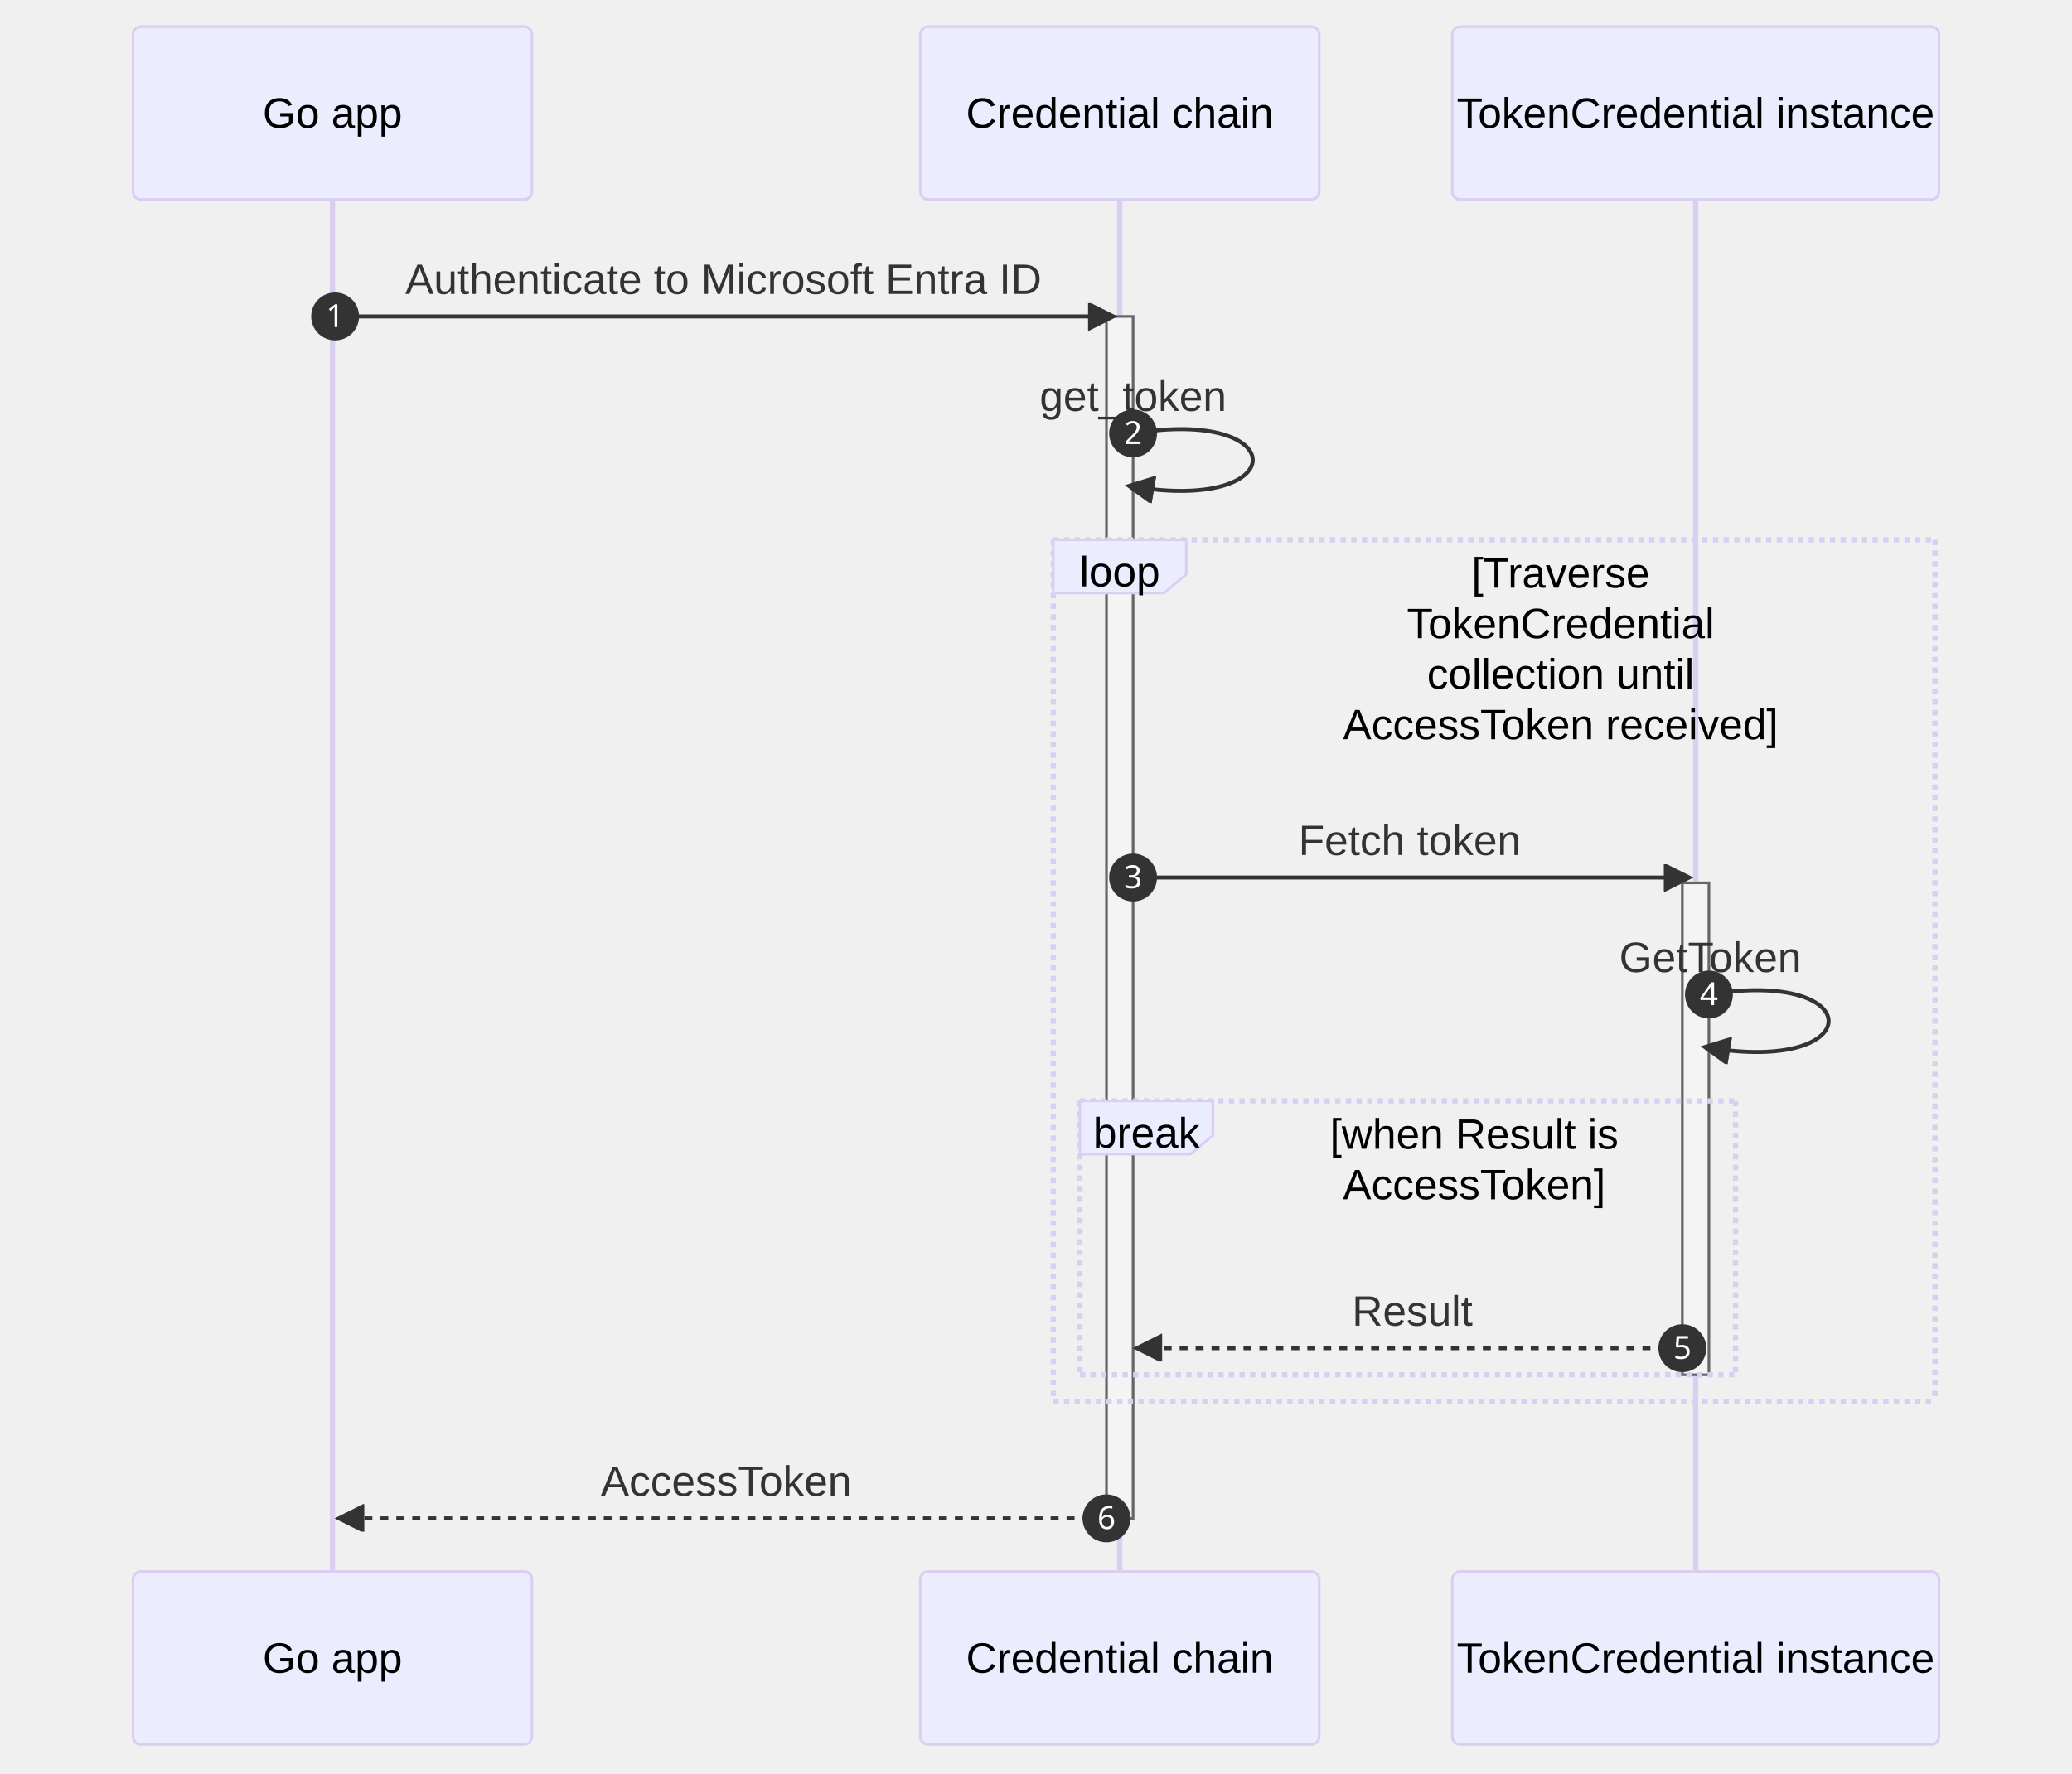
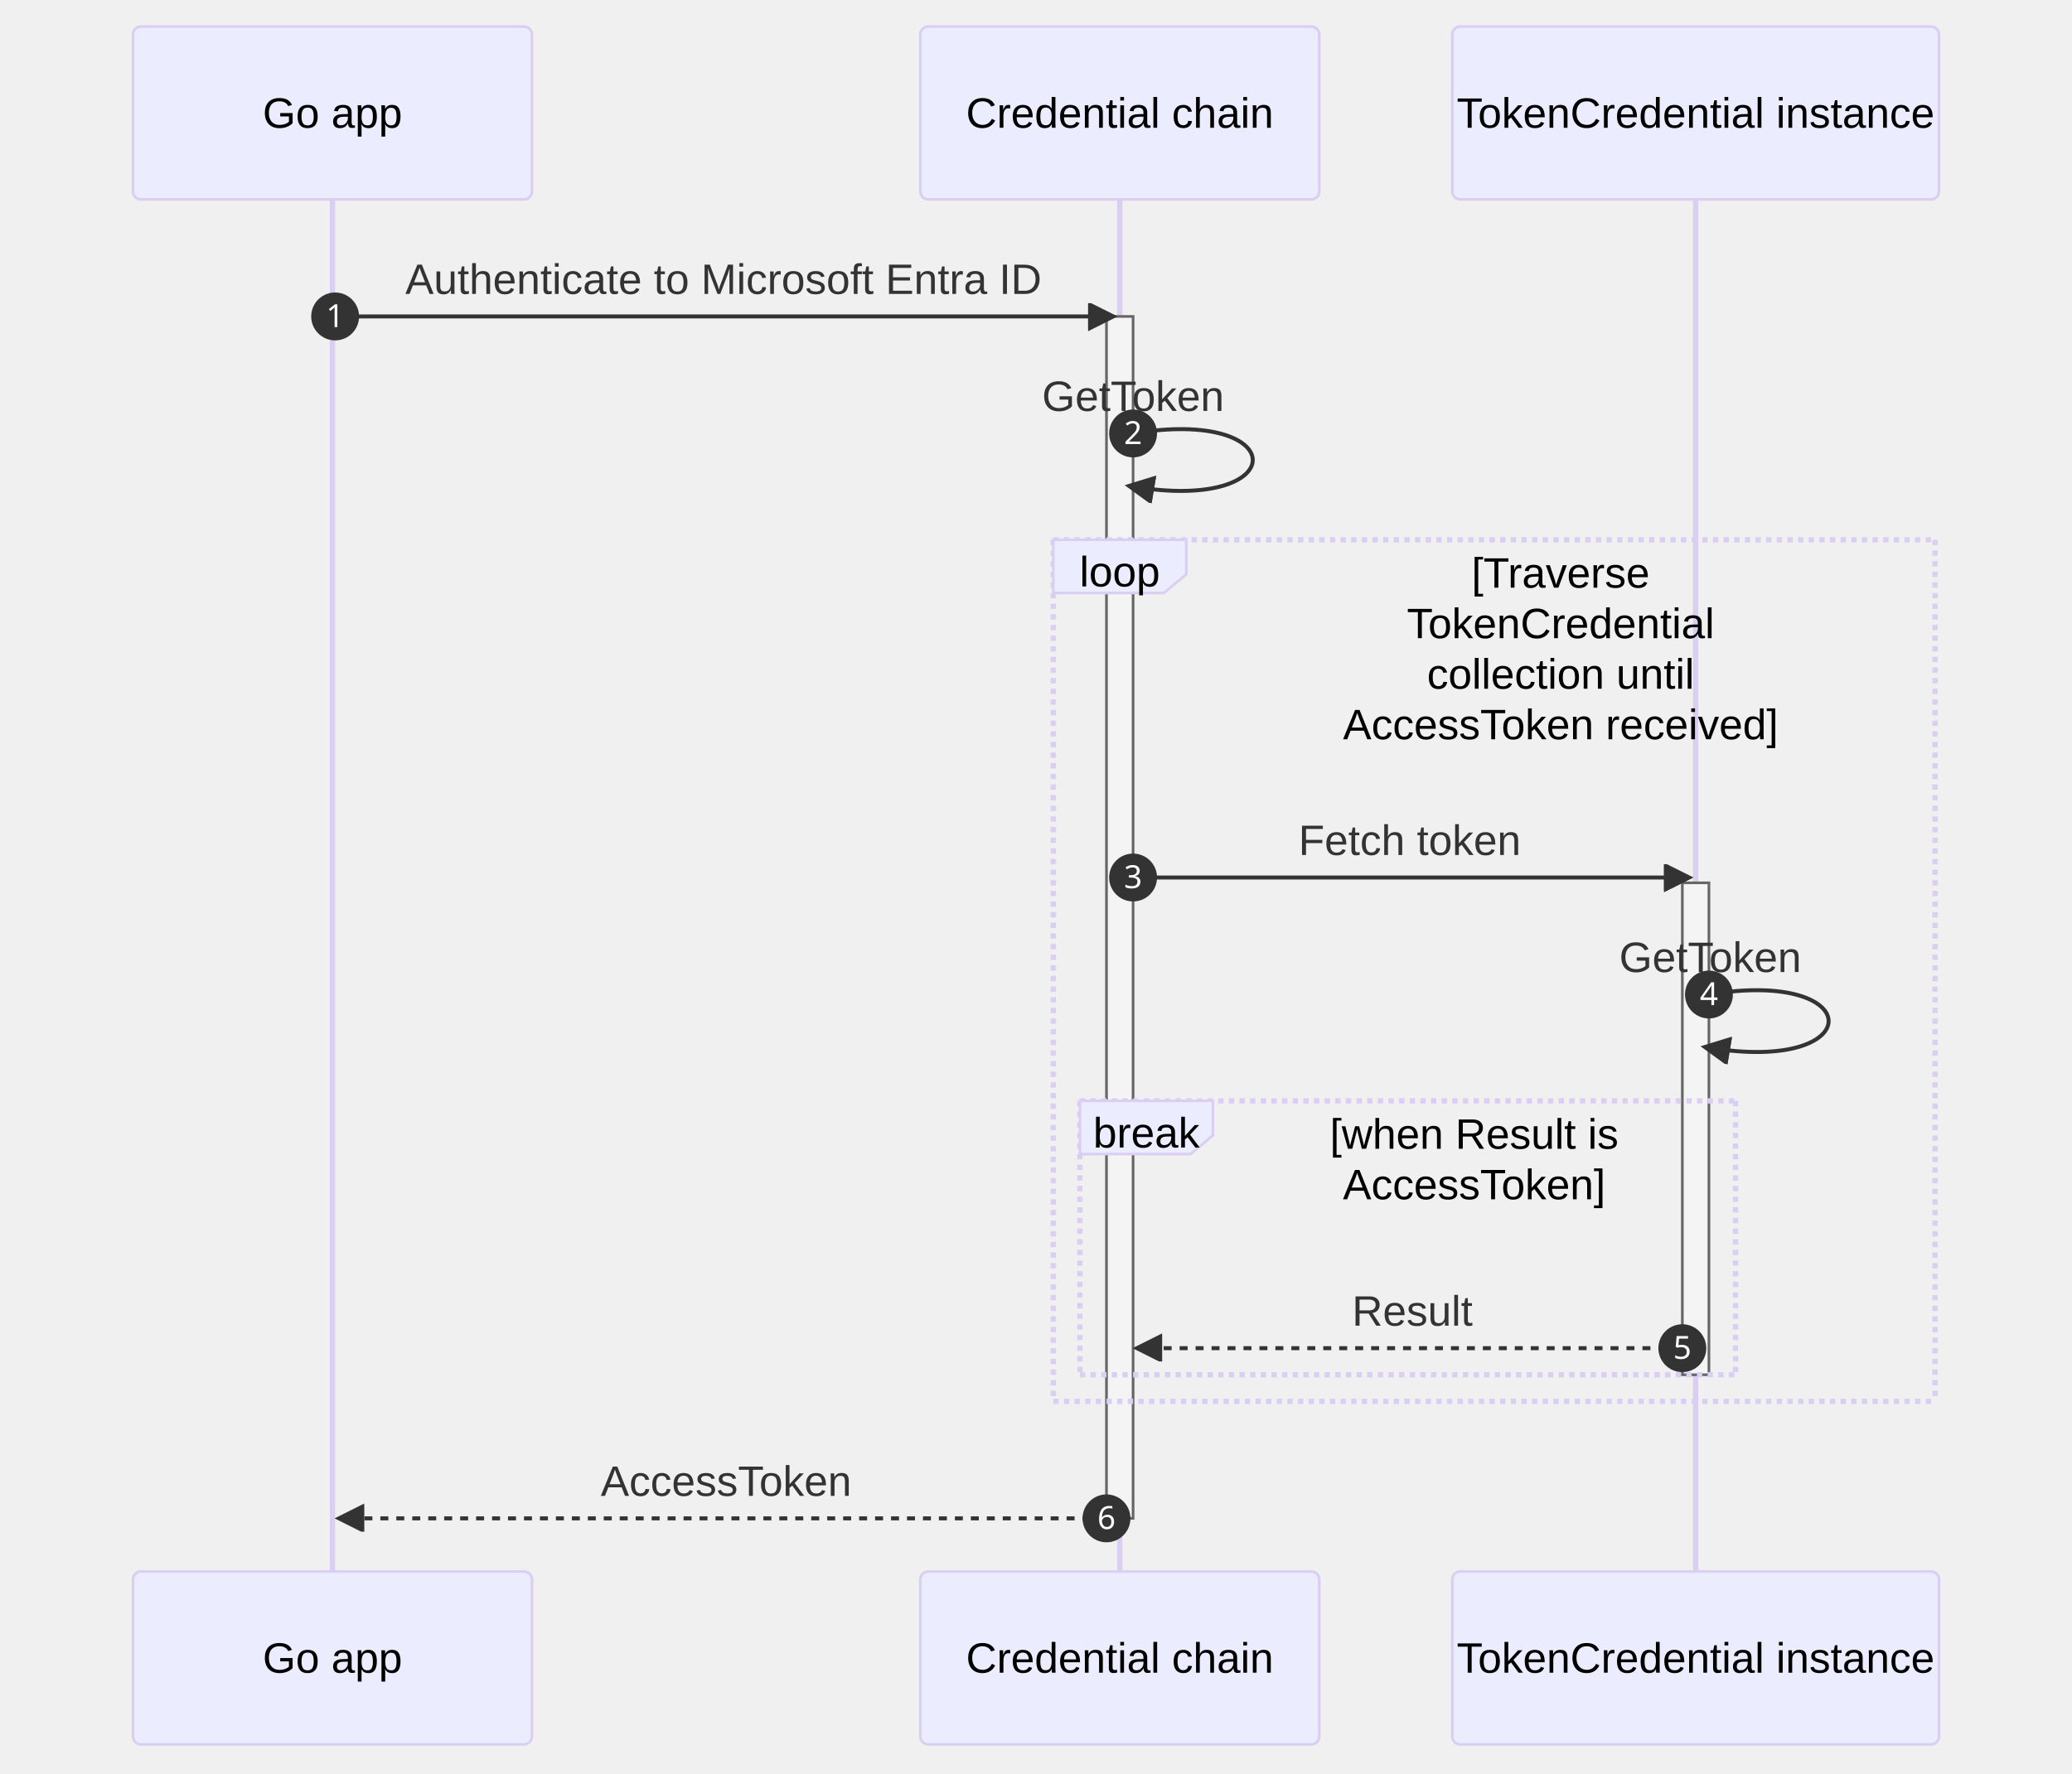
<svg xmlns="http://www.w3.org/2000/svg" aria-roledescription="sequence" role="graphics-document document" viewBox="-50 -10 779 667" style="max-width: 779px; background-color: white;" width="100%" id="my-svg">
  <g>
    <rect class="actor actor-bottom" ry="3" rx="3" name="C" height="65" width="183" stroke="#666" fill="#eaeaea" y="581" x="496" />
    <text style="text-anchor: middle; font-size: 16px; font-weight: 400;" class="actor" alignment-baseline="central" dominant-baseline="central" y="613.5" x="587.5">
      <tspan dy="0" x="587.5">TokenCredential instance</tspan>
    </text>
  </g>
  <g>
    <rect class="actor actor-bottom" ry="3" rx="3" name="B" height="65" width="150" stroke="#666" fill="#eaeaea" y="581" x="296" />
    <text style="text-anchor: middle; font-size: 16px; font-weight: 400;" class="actor" alignment-baseline="central" dominant-baseline="central" y="613.5" x="371">
      <tspan dy="0" x="371">Credential chain</tspan>
    </text>
  </g>
  <g>
    <rect class="actor actor-bottom" ry="3" rx="3" name="A" height="65" width="150" stroke="#666" fill="#eaeaea" y="581" x="0" />
    <text style="text-anchor: middle; font-size: 16px; font-weight: 400;" class="actor" alignment-baseline="central" dominant-baseline="central" y="613.5" x="75">
      <tspan dy="0" x="75">Go app</tspan>
    </text>
  </g>
  <g>
    <line stroke="#999" stroke-width="0.5px" class="200" y2="581" x2="587.5" y1="5" x1="587.5" id="actor2" />
    <g id="root-2">
      <rect class="actor actor-top" ry="3" rx="3" name="C" height="65" width="183" stroke="#666" fill="#eaeaea" y="0" x="496" />
      <text style="text-anchor: middle; font-size: 16px; font-weight: 400;" class="actor" alignment-baseline="central" dominant-baseline="central" y="32.5" x="587.5">
        <tspan dy="0" x="587.5">TokenCredential instance</tspan>
      </text>
    </g>
  </g>
  <g>
    <line stroke="#999" stroke-width="0.5px" class="200" y2="581" x2="371" y1="5" x1="371" id="actor1" />
    <g id="root-1">
      <rect class="actor actor-top" ry="3" rx="3" name="B" height="65" width="150" stroke="#666" fill="#eaeaea" y="0" x="296" />
      <text style="text-anchor: middle; font-size: 16px; font-weight: 400;" class="actor" alignment-baseline="central" dominant-baseline="central" y="32.5" x="371">
        <tspan dy="0" x="371">Credential chain</tspan>
      </text>
    </g>
  </g>
  <g>
    <line stroke="#999" stroke-width="0.5px" class="200" y2="581" x2="75" y1="5" x1="75" id="actor0" />
    <g id="root-0">
      <rect class="actor actor-top" ry="3" rx="3" name="A" height="65" width="150" stroke="#666" fill="#eaeaea" y="0" x="0" />
      <text style="text-anchor: middle; font-size: 16px; font-weight: 400;" class="actor" alignment-baseline="central" dominant-baseline="central" y="32.5" x="75">
        <tspan dy="0" x="75">Go app</tspan>
      </text>
    </g>
  </g>
  <style>#my-svg{font-family:"trebuchet ms",verdana,arial,sans-serif;font-size:16px;fill:#333;}#my-svg .error-icon{fill:#552222;}#my-svg .error-text{fill:#552222;stroke:#552222;}#my-svg .edge-thickness-normal{stroke-width:2px;}#my-svg .edge-thickness-thick{stroke-width:3.5px;}#my-svg .edge-pattern-solid{stroke-dasharray:0;}#my-svg .edge-pattern-dashed{stroke-dasharray:3;}#my-svg .edge-pattern-dotted{stroke-dasharray:2;}#my-svg .marker{fill:#333333;stroke:#333333;}#my-svg .marker.cross{stroke:#333333;}#my-svg svg{font-family:"trebuchet ms",verdana,arial,sans-serif;font-size:16px;}#my-svg .actor{stroke:hsl(259.626, 59.777%, 87.902%);fill:#ECECFF;}#my-svg text.actor&gt;tspan{fill:black;stroke:none;}#my-svg .actor-line{stroke:grey;}#my-svg .messageLine0{stroke-width:1.5;stroke-dasharray:none;stroke:#333;}#my-svg .messageLine1{stroke-width:1.5;stroke-dasharray:2,2;stroke:#333;}#my-svg #arrowhead path{fill:#333;stroke:#333;}#my-svg .sequenceNumber{fill:white;}#my-svg #sequencenumber{fill:#333;}#my-svg #crosshead path{fill:#333;stroke:#333;}#my-svg .messageText{fill:#333;stroke:none;}#my-svg .labelBox{stroke:hsl(259.626, 59.777%, 87.902%);fill:#ECECFF;}#my-svg .labelText,#my-svg .labelText&gt;tspan{fill:black;stroke:none;}#my-svg .loopText,#my-svg .loopText&gt;tspan{fill:black;stroke:none;}#my-svg .loopLine{stroke-width:2px;stroke-dasharray:2,2;stroke:hsl(259.626, 59.777%, 87.902%);fill:hsl(259.626, 59.777%, 87.902%);}#my-svg .note{stroke:#aaaa33;fill:#fff5ad;}#my-svg .noteText,#my-svg .noteText&gt;tspan{fill:black;stroke:none;}#my-svg .activation0{fill:#f4f4f4;stroke:#666;}#my-svg .activation1{fill:#f4f4f4;stroke:#666;}#my-svg .activation2{fill:#f4f4f4;stroke:#666;}#my-svg .actorPopupMenu{position:absolute;}#my-svg .actorPopupMenuPanel{position:absolute;fill:#ECECFF;box-shadow:0px 8px 16px 0px rgba(0,0,0,0.2);filter:drop-shadow(3px 5px 2px rgb(0 0 0 / 0.4));}#my-svg .actor-man line{stroke:hsl(259.626, 59.777%, 87.902%);fill:#ECECFF;}#my-svg .actor-man circle,#my-svg line{stroke:hsl(259.626, 59.777%, 87.902%);fill:#ECECFF;stroke-width:2px;}#my-svg :root{--mermaid-font-family:"trebuchet ms",verdana,arial,sans-serif;}</style>
  <g />
  <defs>
    <symbol height="24" width="24" id="computer">
      <path d="M2 2v13h20v-13h-20zm18 11h-16v-9h16v9zm-10.228 6l.466-1h3.524l.467 1h-4.457zm14.228 3h-24l2-6h2.104l-1.33 4h18.45l-1.297-4h2.073l2 6zm-5-10h-14v-7h14v7z" transform="scale(.5)" />
    </symbol>
  </defs>
  <defs>
    <symbol clip-rule="evenodd" fill-rule="evenodd" id="database">
      <path d="M12.258.001l.256.004.255.005.253.008.251.01.249.012.247.015.246.016.242.019.241.02.239.023.236.024.233.027.231.028.229.031.225.032.223.034.22.036.217.038.214.04.211.041.208.043.205.045.201.046.198.048.194.05.191.051.187.053.183.054.18.056.175.057.172.059.168.06.163.061.16.063.155.064.15.066.074.033.073.033.071.034.07.034.069.035.068.035.067.035.066.035.064.036.064.036.062.036.06.036.06.037.058.037.058.037.055.038.055.038.053.038.052.038.051.039.05.039.048.039.047.039.045.04.044.04.043.04.041.04.04.041.039.041.037.041.036.041.034.041.033.042.032.042.03.042.029.042.027.042.026.043.024.043.023.043.021.043.02.043.018.044.017.043.015.044.013.044.012.044.011.045.009.044.007.045.006.045.004.045.002.045.001.045v17l-.001.045-.002.045-.004.045-.006.045-.007.045-.009.044-.011.045-.012.044-.013.044-.015.044-.017.043-.018.044-.02.043-.021.043-.023.043-.024.043-.026.043-.027.042-.029.042-.03.042-.032.042-.033.042-.034.041-.036.041-.037.041-.039.041-.04.041-.041.04-.043.04-.044.04-.045.04-.047.039-.048.039-.05.039-.051.039-.052.038-.053.038-.055.038-.055.038-.058.037-.058.037-.06.037-.06.036-.062.036-.064.036-.064.036-.066.035-.067.035-.068.035-.069.035-.07.034-.071.034-.073.033-.074.033-.15.066-.155.064-.16.063-.163.061-.168.06-.172.059-.175.057-.18.056-.183.054-.187.053-.191.051-.194.05-.198.048-.201.046-.205.045-.208.043-.211.041-.214.04-.217.038-.22.036-.223.034-.225.032-.229.031-.231.028-.233.027-.236.024-.239.023-.241.02-.242.019-.246.016-.247.015-.249.012-.251.01-.253.008-.255.005-.256.004-.258.001-.258-.001-.256-.004-.255-.005-.253-.008-.251-.01-.249-.012-.247-.015-.245-.016-.243-.019-.241-.02-.238-.023-.236-.024-.234-.027-.231-.028-.228-.031-.226-.032-.223-.034-.22-.036-.217-.038-.214-.04-.211-.041-.208-.043-.204-.045-.201-.046-.198-.048-.195-.05-.19-.051-.187-.053-.184-.054-.179-.056-.176-.057-.172-.059-.167-.06-.164-.061-.159-.063-.155-.064-.151-.066-.074-.033-.072-.033-.072-.034-.07-.034-.069-.035-.068-.035-.067-.035-.066-.035-.064-.036-.063-.036-.062-.036-.061-.036-.06-.037-.058-.037-.057-.037-.056-.038-.055-.038-.053-.038-.052-.038-.051-.039-.049-.039-.049-.039-.046-.039-.046-.04-.044-.04-.043-.04-.041-.04-.04-.041-.039-.041-.037-.041-.036-.041-.034-.041-.033-.042-.032-.042-.03-.042-.029-.042-.027-.042-.026-.043-.024-.043-.023-.043-.021-.043-.02-.043-.018-.044-.017-.043-.015-.044-.013-.044-.012-.044-.011-.045-.009-.044-.007-.045-.006-.045-.004-.045-.002-.045-.001-.045v-17l.001-.045.002-.045.004-.045.006-.045.007-.045.009-.044.011-.045.012-.044.013-.044.015-.044.017-.043.018-.044.02-.043.021-.043.023-.043.024-.043.026-.043.027-.042.029-.042.03-.042.032-.042.033-.042.034-.041.036-.041.037-.041.039-.041.04-.041.041-.04.043-.04.044-.04.046-.04.046-.039.049-.039.049-.039.051-.039.052-.038.053-.038.055-.038.056-.038.057-.037.058-.037.06-.037.061-.036.062-.036.063-.036.064-.036.066-.035.067-.035.068-.035.069-.035.07-.034.072-.034.072-.033.074-.033.151-.066.155-.064.159-.063.164-.061.167-.06.172-.059.176-.057.179-.056.184-.054.187-.053.19-.051.195-.05.198-.048.201-.046.204-.045.208-.043.211-.041.214-.04.217-.038.22-.036.223-.034.226-.032.228-.031.231-.028.234-.027.236-.024.238-.023.241-.02.243-.019.245-.016.247-.015.249-.012.251-.01.253-.008.255-.005.256-.004.258-.001.258.001zm-9.258 20.499v.01l.001.021.003.021.004.022.005.021.006.022.007.022.009.023.01.022.011.023.012.023.013.023.015.023.016.024.017.023.018.024.019.024.021.024.022.025.023.024.024.025.052.049.056.05.061.051.066.051.07.051.075.051.079.052.084.052.088.052.092.052.097.052.102.051.105.052.11.052.114.051.119.051.123.051.127.05.131.05.135.05.139.048.144.049.147.047.152.047.155.047.16.045.163.045.167.043.171.043.176.041.178.041.183.039.187.039.19.037.194.035.197.035.202.033.204.031.209.03.212.029.216.027.219.025.222.024.226.021.23.02.233.018.236.016.24.015.243.012.246.01.249.008.253.005.256.004.259.001.26-.001.257-.004.254-.005.25-.008.247-.011.244-.012.241-.014.237-.016.233-.018.231-.021.226-.021.224-.024.22-.026.216-.027.212-.028.21-.031.205-.031.202-.034.198-.034.194-.036.191-.037.187-.039.183-.04.179-.04.175-.042.172-.043.168-.044.163-.045.16-.046.155-.046.152-.047.148-.048.143-.049.139-.049.136-.05.131-.05.126-.05.123-.051.118-.052.114-.051.11-.052.106-.052.101-.052.096-.052.092-.052.088-.053.083-.051.079-.052.074-.052.07-.051.065-.051.06-.051.056-.05.051-.05.023-.024.023-.025.021-.024.02-.024.019-.024.018-.024.017-.024.015-.023.014-.024.013-.023.012-.023.01-.023.01-.022.008-.022.006-.022.006-.022.004-.022.004-.021.001-.021.001-.021v-4.127l-.077.055-.08.053-.083.054-.085.053-.087.052-.09.052-.093.051-.095.05-.097.05-.1.049-.102.049-.105.048-.106.047-.109.047-.111.046-.114.045-.115.045-.118.044-.12.043-.122.042-.124.042-.126.041-.128.04-.13.04-.132.038-.134.038-.135.037-.138.037-.139.035-.142.035-.143.034-.144.033-.147.032-.148.031-.15.03-.151.03-.153.029-.154.027-.156.027-.158.026-.159.025-.161.024-.162.023-.163.022-.165.021-.166.02-.167.019-.169.018-.169.017-.171.016-.173.015-.173.014-.175.013-.175.012-.177.011-.178.01-.179.008-.179.008-.181.006-.182.005-.182.004-.184.003-.184.002h-.37l-.184-.002-.184-.003-.182-.004-.182-.005-.181-.006-.179-.008-.179-.008-.178-.01-.176-.011-.176-.012-.175-.013-.173-.014-.172-.015-.171-.016-.17-.017-.169-.018-.167-.019-.166-.02-.165-.021-.163-.022-.162-.023-.161-.024-.159-.025-.157-.026-.156-.027-.155-.027-.153-.029-.151-.03-.15-.03-.148-.031-.146-.032-.145-.033-.143-.034-.141-.035-.14-.035-.137-.037-.136-.037-.134-.038-.132-.038-.13-.04-.128-.04-.126-.041-.124-.042-.122-.042-.12-.044-.117-.043-.116-.045-.113-.045-.112-.046-.109-.047-.106-.047-.105-.048-.102-.049-.1-.049-.097-.05-.095-.05-.093-.052-.09-.051-.087-.052-.085-.053-.083-.054-.08-.054-.077-.054v4.127zm0-5.654v.011l.001.021.003.021.004.021.005.022.006.022.007.022.009.022.01.022.011.023.012.023.013.023.015.024.016.023.017.024.018.024.019.024.021.024.022.024.023.025.024.024.052.05.056.05.061.05.066.051.07.051.075.052.079.051.084.052.088.052.092.052.097.052.102.052.105.052.11.051.114.051.119.052.123.05.127.051.131.05.135.049.139.049.144.048.147.048.152.047.155.046.16.045.163.045.167.044.171.042.176.042.178.04.183.04.187.038.19.037.194.036.197.034.202.033.204.032.209.03.212.028.216.027.219.025.222.024.226.022.23.02.233.018.236.016.24.014.243.012.246.01.249.008.253.006.256.003.259.001.26-.001.257-.003.254-.006.25-.008.247-.01.244-.012.241-.015.237-.016.233-.018.231-.02.226-.022.224-.024.22-.025.216-.027.212-.029.21-.03.205-.032.202-.033.198-.035.194-.036.191-.037.187-.039.183-.039.179-.041.175-.042.172-.043.168-.044.163-.045.16-.045.155-.047.152-.047.148-.048.143-.048.139-.05.136-.049.131-.05.126-.051.123-.051.118-.051.114-.052.11-.052.106-.052.101-.052.096-.052.092-.052.088-.052.083-.052.079-.052.074-.051.07-.052.065-.051.06-.05.056-.051.051-.049.023-.025.023-.024.021-.025.02-.024.019-.024.018-.024.017-.024.015-.023.014-.023.013-.024.012-.022.01-.023.01-.023.008-.022.006-.022.006-.022.004-.021.004-.022.001-.021.001-.021v-4.139l-.077.054-.08.054-.083.054-.085.052-.087.053-.09.051-.093.051-.095.051-.097.05-.1.049-.102.049-.105.048-.106.047-.109.047-.111.046-.114.045-.115.044-.118.044-.12.044-.122.042-.124.042-.126.041-.128.04-.13.039-.132.039-.134.038-.135.037-.138.036-.139.036-.142.035-.143.033-.144.033-.147.033-.148.031-.15.03-.151.03-.153.028-.154.028-.156.027-.158.026-.159.025-.161.024-.162.023-.163.022-.165.021-.166.02-.167.019-.169.018-.169.017-.171.016-.173.015-.173.014-.175.013-.175.012-.177.011-.178.009-.179.009-.179.007-.181.007-.182.005-.182.004-.184.003-.184.002h-.37l-.184-.002-.184-.003-.182-.004-.182-.005-.181-.007-.179-.007-.179-.009-.178-.009-.176-.011-.176-.012-.175-.013-.173-.014-.172-.015-.171-.016-.17-.017-.169-.018-.167-.019-.166-.02-.165-.021-.163-.022-.162-.023-.161-.024-.159-.025-.157-.026-.156-.027-.155-.028-.153-.028-.151-.03-.15-.03-.148-.031-.146-.033-.145-.033-.143-.033-.141-.035-.14-.036-.137-.036-.136-.037-.134-.038-.132-.039-.13-.039-.128-.04-.126-.041-.124-.042-.122-.043-.12-.043-.117-.044-.116-.044-.113-.046-.112-.046-.109-.046-.106-.047-.105-.048-.102-.049-.1-.049-.097-.05-.095-.051-.093-.051-.09-.051-.087-.053-.085-.052-.083-.054-.08-.054-.077-.054v4.139zm0-5.666v.011l.001.02.003.022.004.021.005.022.006.021.007.022.009.023.01.022.011.023.012.023.013.023.015.023.016.024.017.024.018.023.019.024.021.025.022.024.023.024.024.025.052.05.056.05.061.05.066.051.07.051.075.052.079.051.084.052.088.052.092.052.097.052.102.052.105.051.11.052.114.051.119.051.123.051.127.05.131.05.135.05.139.049.144.048.147.048.152.047.155.046.16.045.163.045.167.043.171.043.176.042.178.04.183.04.187.038.19.037.194.036.197.034.202.033.204.032.209.03.212.028.216.027.219.025.222.024.226.021.23.02.233.018.236.017.24.014.243.012.246.01.249.008.253.006.256.003.259.001.26-.001.257-.003.254-.006.25-.008.247-.01.244-.013.241-.014.237-.016.233-.018.231-.02.226-.022.224-.024.22-.025.216-.027.212-.029.21-.03.205-.032.202-.033.198-.035.194-.036.191-.037.187-.039.183-.039.179-.041.175-.042.172-.043.168-.044.163-.045.16-.045.155-.047.152-.047.148-.048.143-.049.139-.049.136-.049.131-.051.126-.05.123-.051.118-.052.114-.051.11-.052.106-.052.101-.052.096-.052.092-.052.088-.052.083-.052.079-.052.074-.052.07-.051.065-.051.06-.051.056-.05.051-.049.023-.025.023-.025.021-.024.02-.024.019-.024.018-.024.017-.024.015-.023.014-.024.013-.023.012-.023.01-.022.01-.023.008-.022.006-.022.006-.022.004-.022.004-.021.001-.021.001-.021v-4.153l-.077.054-.08.054-.083.053-.085.053-.087.053-.09.051-.093.051-.095.051-.097.05-.1.049-.102.048-.105.048-.106.048-.109.046-.111.046-.114.046-.115.044-.118.044-.12.043-.122.043-.124.042-.126.041-.128.04-.13.039-.132.039-.134.038-.135.037-.138.036-.139.036-.142.034-.143.034-.144.033-.147.032-.148.032-.15.03-.151.03-.153.028-.154.028-.156.027-.158.026-.159.024-.161.024-.162.023-.163.023-.165.021-.166.02-.167.019-.169.018-.169.017-.171.016-.173.015-.173.014-.175.013-.175.012-.177.01-.178.01-.179.009-.179.007-.181.006-.182.006-.182.004-.184.003-.184.001-.185.001-.185-.001-.184-.001-.184-.003-.182-.004-.182-.006-.181-.006-.179-.007-.179-.009-.178-.01-.176-.01-.176-.012-.175-.013-.173-.014-.172-.015-.171-.016-.17-.017-.169-.018-.167-.019-.166-.02-.165-.021-.163-.023-.162-.023-.161-.024-.159-.024-.157-.026-.156-.027-.155-.028-.153-.028-.151-.03-.15-.03-.148-.032-.146-.032-.145-.033-.143-.034-.141-.034-.14-.036-.137-.036-.136-.037-.134-.038-.132-.039-.13-.039-.128-.041-.126-.041-.124-.041-.122-.043-.12-.043-.117-.044-.116-.044-.113-.046-.112-.046-.109-.046-.106-.048-.105-.048-.102-.048-.1-.05-.097-.049-.095-.051-.093-.051-.09-.052-.087-.052-.085-.053-.083-.053-.08-.054-.077-.054v4.153zm8.74-8.179l-.257.004-.254.005-.25.008-.247.011-.244.012-.241.014-.237.016-.233.018-.231.021-.226.022-.224.023-.22.026-.216.027-.212.028-.21.031-.205.032-.202.033-.198.034-.194.036-.191.038-.187.038-.183.04-.179.041-.175.042-.172.043-.168.043-.163.045-.16.046-.155.046-.152.048-.148.048-.143.048-.139.049-.136.05-.131.05-.126.051-.123.051-.118.051-.114.052-.11.052-.106.052-.101.052-.096.052-.092.052-.088.052-.083.052-.079.052-.074.051-.07.052-.065.051-.06.05-.056.05-.051.05-.023.025-.023.024-.021.024-.02.025-.019.024-.018.024-.017.023-.015.024-.014.023-.013.023-.012.023-.01.023-.01.022-.008.022-.006.023-.006.021-.004.022-.004.021-.001.021-.001.021.001.021.001.021.004.021.004.022.006.021.006.023.008.022.01.022.01.023.012.023.013.023.014.023.015.024.017.023.018.024.019.024.02.025.021.024.023.024.023.025.051.05.056.05.06.05.065.051.07.052.074.051.079.052.083.052.088.052.092.052.096.052.101.052.106.052.11.052.114.052.118.051.123.051.126.051.131.05.136.05.139.049.143.048.148.048.152.048.155.046.16.046.163.045.168.043.172.043.175.042.179.041.183.04.187.038.191.038.194.036.198.034.202.033.205.032.21.031.212.028.216.027.22.026.224.023.226.022.231.021.233.018.237.016.241.014.244.012.247.011.25.008.254.005.257.004.26.001.26-.001.257-.004.254-.005.25-.008.247-.011.244-.012.241-.014.237-.016.233-.018.231-.021.226-.022.224-.023.22-.026.216-.027.212-.028.21-.031.205-.032.202-.033.198-.034.194-.036.191-.038.187-.038.183-.04.179-.041.175-.042.172-.043.168-.043.163-.045.16-.046.155-.046.152-.048.148-.048.143-.048.139-.049.136-.05.131-.05.126-.051.123-.051.118-.051.114-.052.11-.052.106-.052.101-.052.096-.052.092-.052.088-.052.083-.052.079-.052.074-.051.07-.052.065-.051.06-.05.056-.05.051-.05.023-.025.023-.024.021-.024.02-.025.019-.024.018-.024.017-.023.015-.024.014-.023.013-.023.012-.023.01-.023.01-.022.008-.022.006-.023.006-.021.004-.022.004-.021.001-.021.001-.021-.001-.021-.001-.021-.004-.021-.004-.022-.006-.021-.006-.023-.008-.022-.01-.022-.01-.023-.012-.023-.013-.023-.014-.023-.015-.024-.017-.023-.018-.024-.019-.024-.02-.025-.021-.024-.023-.024-.023-.025-.051-.05-.056-.05-.06-.05-.065-.051-.07-.052-.074-.051-.079-.052-.083-.052-.088-.052-.092-.052-.096-.052-.101-.052-.106-.052-.11-.052-.114-.052-.118-.051-.123-.051-.126-.051-.131-.05-.136-.05-.139-.049-.143-.048-.148-.048-.152-.048-.155-.046-.16-.046-.163-.045-.168-.043-.172-.043-.175-.042-.179-.041-.183-.04-.187-.038-.191-.038-.194-.036-.198-.034-.202-.033-.205-.032-.21-.031-.212-.028-.216-.027-.22-.026-.224-.023-.226-.022-.231-.021-.233-.018-.237-.016-.241-.014-.244-.012-.247-.011-.25-.008-.254-.005-.257-.004-.26-.001-.26.001z" transform="scale(.5)" />
    </symbol>
  </defs>
  <defs>
    <symbol height="24" width="24" id="clock">
      <path d="M12 2c5.514 0 10 4.486 10 10s-4.486 10-10 10-10-4.486-10-10 4.486-10 10-10zm0-2c-6.627 0-12 5.373-12 12s5.373 12 12 12 12-5.373 12-12-5.373-12-12-12zm5.848 12.459c.202.038.202.333.001.372-1.907.361-6.045 1.111-6.547 1.111-.719 0-1.301-.582-1.301-1.301 0-.512.77-5.447 1.125-7.445.034-.192.312-.181.343.014l.985 6.238 5.394 1.011z" transform="scale(.5)" />
    </symbol>
  </defs>
  <defs>
    <marker orient="auto" markerHeight="12" markerWidth="12" markerUnits="userSpaceOnUse" refY="5" refX="7.9" id="arrowhead">
      <path d="M 0 0 L 10 5 L 0 10 z" />
    </marker>
  </defs>
  <defs>
    <marker refY="4.5" refX="4" orient="auto" markerHeight="8" markerWidth="15" id="crosshead">
      <path style="stroke-dasharray: 0, 0;" d="M 1,2 L 6,7 M 6,2 L 1,7" stroke-width="1pt" stroke="#000000" fill="none" />
    </marker>
  </defs>
  <defs>
    <marker orient="auto" markerHeight="28" markerWidth="20" refY="7" refX="15.5" id="filled-head">
      <path d="M 18,7 L9,13 L14,7 L9,1 Z" />
    </marker>
  </defs>
  <defs>
    <marker orient="auto" markerHeight="40" markerWidth="60" refY="15" refX="15" id="sequencenumber">
      <circle r="6" cy="15" cx="15" />
    </marker>
  </defs>
  <g>
    <rect class="activation0" ry="0" rx="0" height="452" width="10" stroke="#666" fill="#EDF2AE" y="109" x="366" />
  </g>
  <g>
    <rect class="activation0" ry="0" rx="0" height="185" width="10" stroke="#666" fill="#EDF2AE" y="322" x="582.5" />
  </g>
  <g>
    <line class="loopLine" y2="404" x2="602.5" y1="404" x1="356" />
    <line class="loopLine" y2="507" x2="602.5" y1="404" x1="602.5" />
    <line class="loopLine" y2="507" x2="602.5" y1="507" x1="356" />
    <line class="loopLine" y2="507" x2="356" y1="404" x1="356" />
    <polygon class="labelBox" points="356,404 406,404 406,417 397.6,424 356,424" />
    <text style="font-size: 16px; font-weight: 400;" class="labelText" alignment-baseline="middle" dominant-baseline="middle" text-anchor="middle" y="417" x="381">break</text>
    <text style="font-size: 16px; font-weight: 400;" class="loopText" text-anchor="middle" y="422" x="504.25">
      <tspan x="504.25">[when Result is</tspan>
    </text>
    <text style="font-size: 16px; font-weight: 400;" class="loopText" text-anchor="middle" y="441" x="504.25">
      <tspan x="504.25">AccessToken]</tspan>
    </text>
  </g>
  <g>
    <line class="loopLine" y2="193" x2="677.5" y1="193" x1="346" />
    <line class="loopLine" y2="517" x2="677.5" y1="193" x1="677.5" />
    <line class="loopLine" y2="517" x2="677.5" y1="517" x1="346" />
    <line class="loopLine" y2="517" x2="346" y1="193" x1="346" />
    <polygon class="labelBox" points="346,193 396,193 396,206 387.6,213 346,213" />
    <text style="font-size: 16px; font-weight: 400;" class="labelText" alignment-baseline="middle" dominant-baseline="middle" text-anchor="middle" y="206" x="371">loop</text>
    <text style="font-size: 16px; font-weight: 400;" class="loopText" text-anchor="middle" y="211" x="536.75">
      <tspan x="536.75">[Traverse</tspan>
    </text>
    <text style="font-size: 16px; font-weight: 400;" class="loopText" text-anchor="middle" y="230" x="536.75">
      <tspan x="536.75">TokenCredential</tspan>
    </text>
    <text style="font-size: 16px; font-weight: 400;" class="loopText" text-anchor="middle" y="249" x="536.75">
      <tspan x="536.75">collection until</tspan>
    </text>
    <text style="font-size: 16px; font-weight: 400;" class="loopText" text-anchor="middle" y="268" x="536.75">
      <tspan x="536.75">AccessToken received]</tspan>
    </text>
  </g>
  <text style="font-size: 16px; font-weight: 400;" dy="1em" class="messageText" alignment-baseline="middle" dominant-baseline="middle" text-anchor="middle" y="80" x="222">Authenticate to Microsoft Entra ID</text>
  <line style="fill: none;" marker-start="url(#sequencenumber)" marker-end="url(#arrowhead)" stroke="none" stroke-width="2" class="messageLine0" y2="109" x2="367" y1="109" x1="76" />
  <text class="sequenceNumber" text-anchor="middle" font-size="12px" font-family="sans-serif" y="113" x="76">1</text>
-   <text style="font-size: 16px; font-weight: 400;" dy="1em" class="messageText" alignment-baseline="middle" dominant-baseline="middle" text-anchor="middle" y="124" x="376">get_token</text>
+   <text style="font-size: 16px; font-weight: 400;" dy="1em" class="messageText" alignment-baseline="middle" dominant-baseline="middle" text-anchor="middle" y="124" x="376">GetToken</text>
  <path style="fill: none;" marker-start="url(#sequencenumber)" marker-end="url(#arrowhead)" stroke="none" stroke-width="2" class="messageLine0" d="M 376,153 C 436,143 436,183 376,173" />
  <text class="sequenceNumber" text-anchor="middle" font-size="12px" font-family="sans-serif" y="157" x="376">2</text>
  <text style="font-size: 16px; font-weight: 400;" dy="1em" class="messageText" alignment-baseline="middle" dominant-baseline="middle" text-anchor="middle" y="291" x="480">Fetch token</text>
  <line style="fill: none;" marker-start="url(#sequencenumber)" marker-end="url(#arrowhead)" stroke="none" stroke-width="2" class="messageLine0" y2="320" x2="583.5" y1="320" x1="376" />
  <text class="sequenceNumber" text-anchor="middle" font-size="12px" font-family="sans-serif" y="324" x="376">3</text>
  <text style="font-size: 16px; font-weight: 400;" dy="1em" class="messageText" alignment-baseline="middle" dominant-baseline="middle" text-anchor="middle" y="335" x="593">GetToken</text>
  <path style="fill: none;" marker-start="url(#sequencenumber)" marker-end="url(#arrowhead)" stroke="none" stroke-width="2" class="messageLine0" d="M 592.5,364 C 652.5,354 652.5,394 592.5,384" />
  <text class="sequenceNumber" text-anchor="middle" font-size="12px" font-family="sans-serif" y="368" x="592.5">4</text>
  <text style="font-size: 16px; font-weight: 400;" dy="1em" class="messageText" alignment-baseline="middle" dominant-baseline="middle" text-anchor="middle" y="468" x="481">Result</text>
  <line style="stroke-dasharray: 3, 3; fill: none;" marker-start="url(#sequencenumber)" marker-end="url(#arrowhead)" stroke="none" stroke-width="2" class="messageLine1" y2="497" x2="379" y1="497" x1="582.5" />
  <text class="sequenceNumber" text-anchor="middle" font-size="12px" font-family="sans-serif" y="501" x="582.5">5</text>
  <text style="font-size: 16px; font-weight: 400;" dy="1em" class="messageText" alignment-baseline="middle" dominant-baseline="middle" text-anchor="middle" y="532" x="223">AccessToken</text>
  <line style="stroke-dasharray: 3, 3; fill: none;" marker-start="url(#sequencenumber)" marker-end="url(#arrowhead)" stroke="none" stroke-width="2" class="messageLine1" y2="561" x2="79" y1="561" x1="366" />
  <text class="sequenceNumber" text-anchor="middle" font-size="12px" font-family="sans-serif" y="565" x="366">6</text>
</svg>
